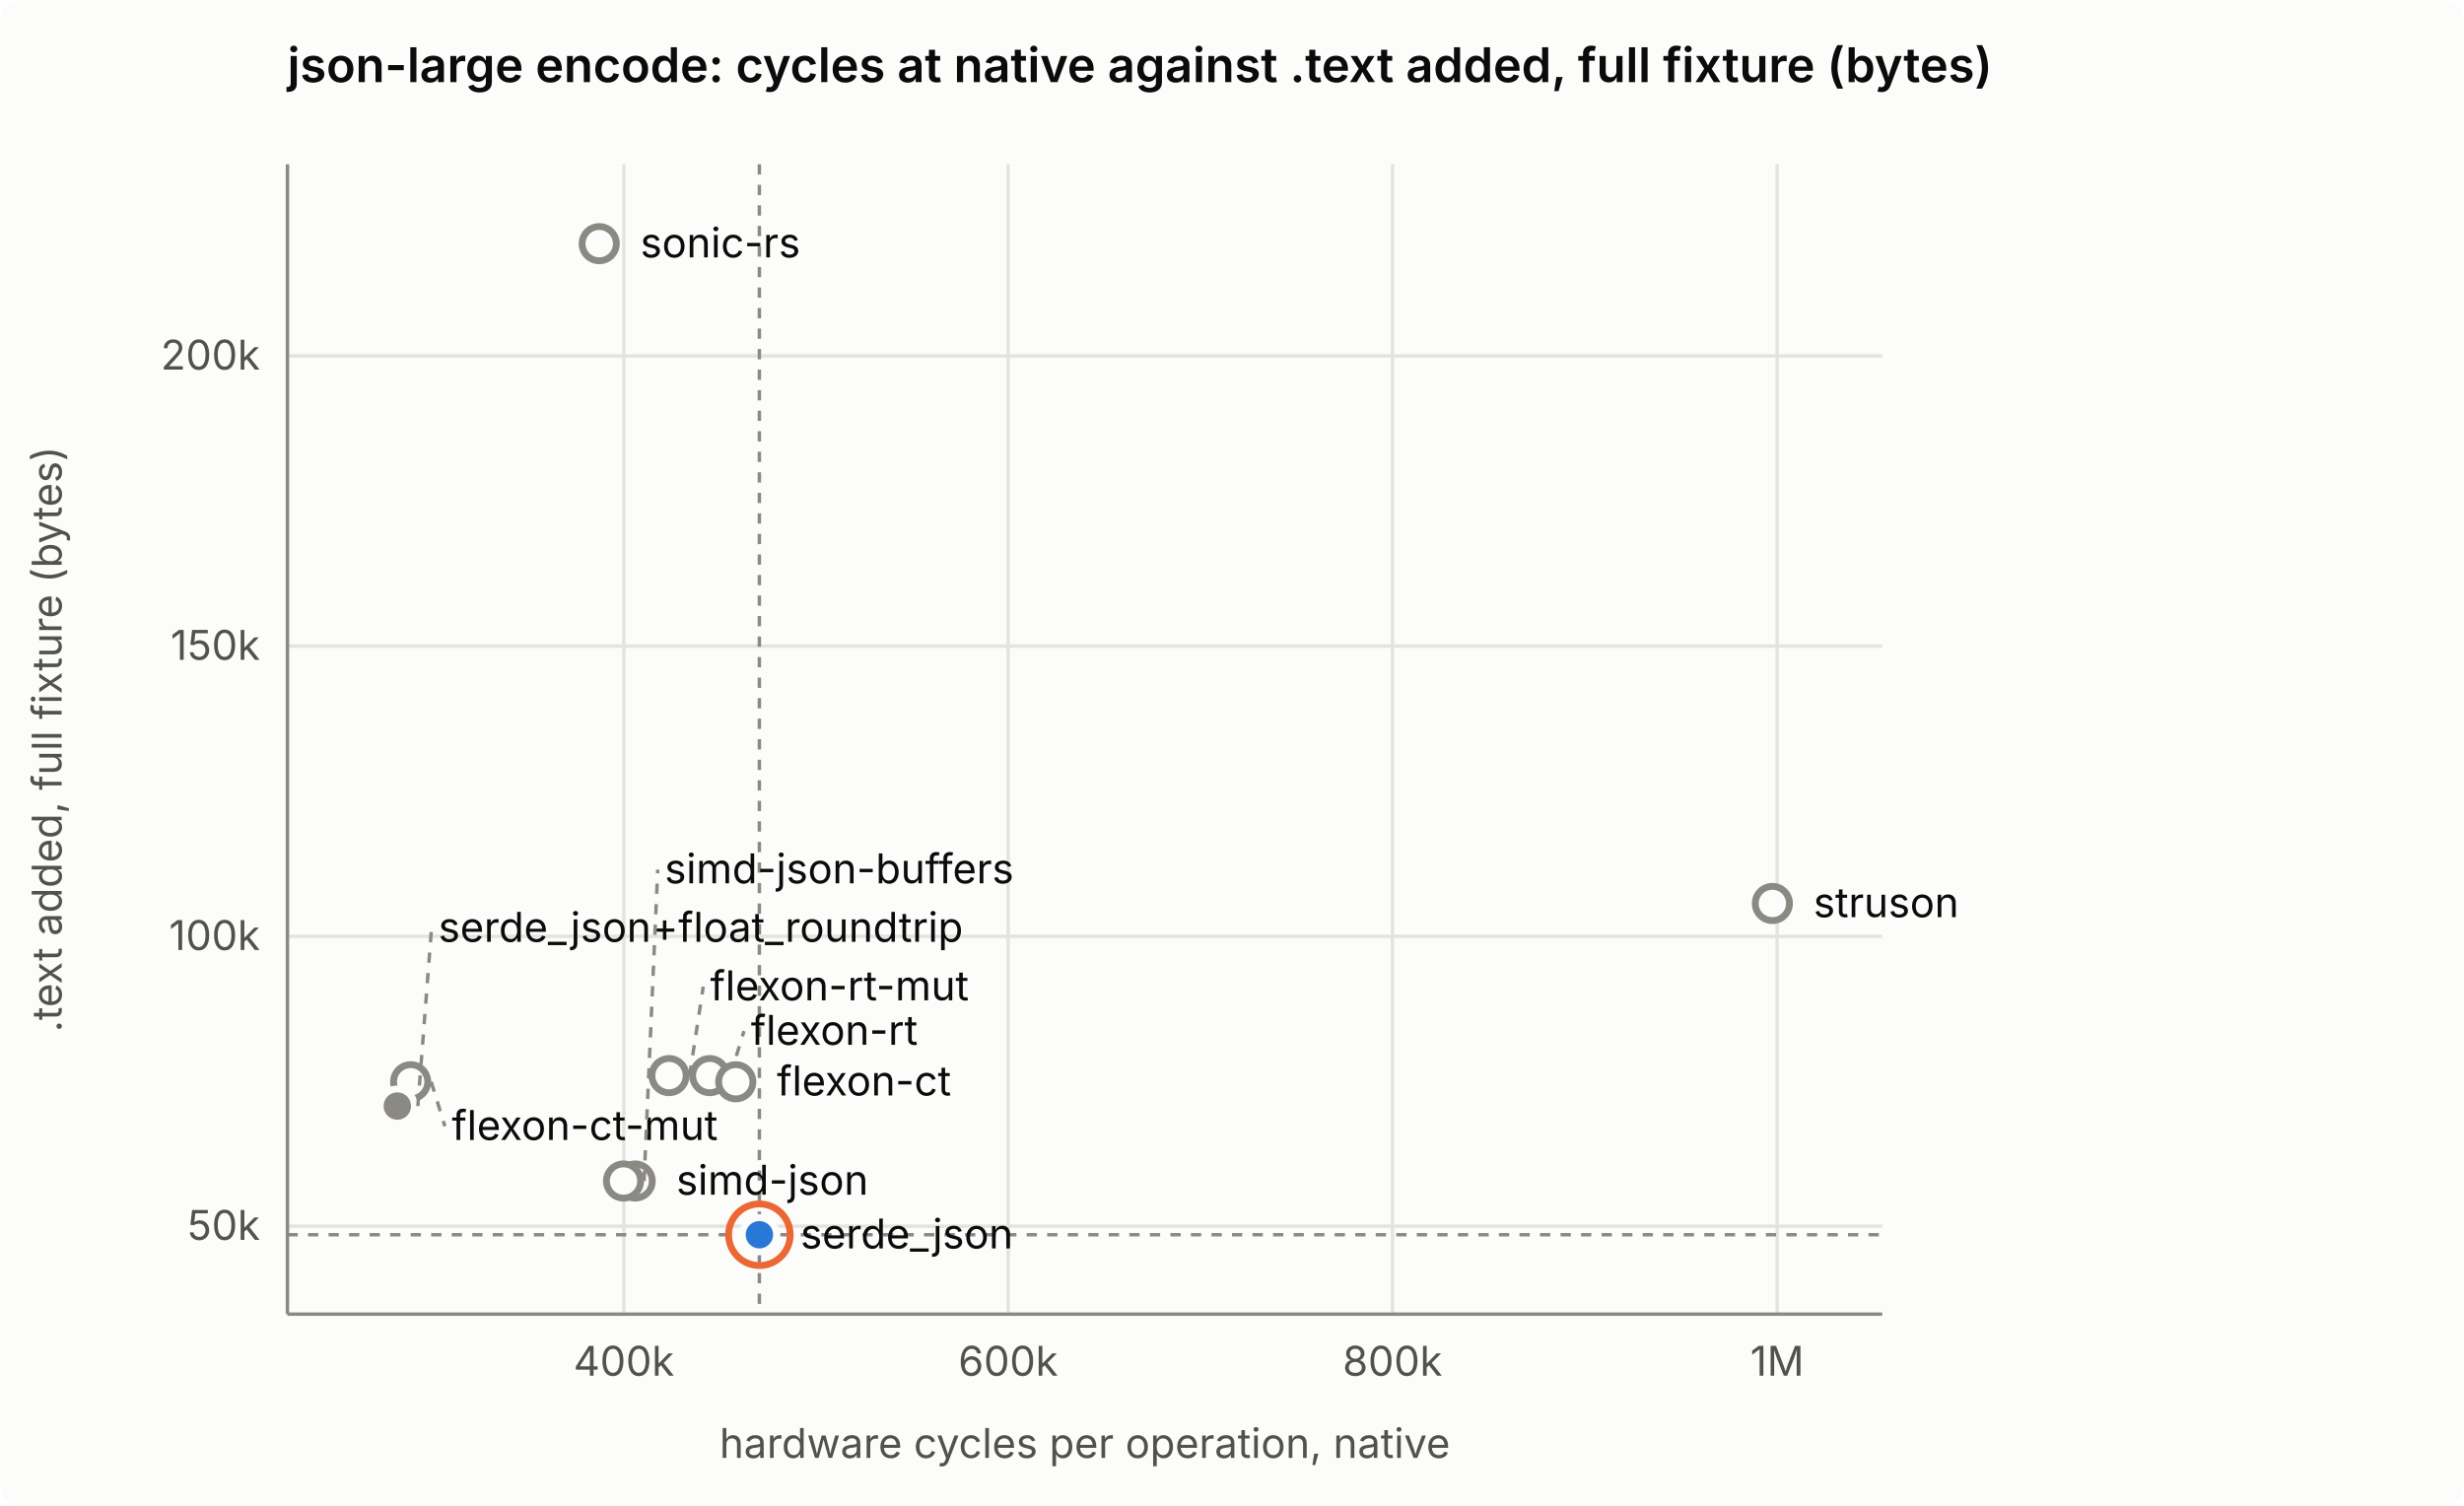
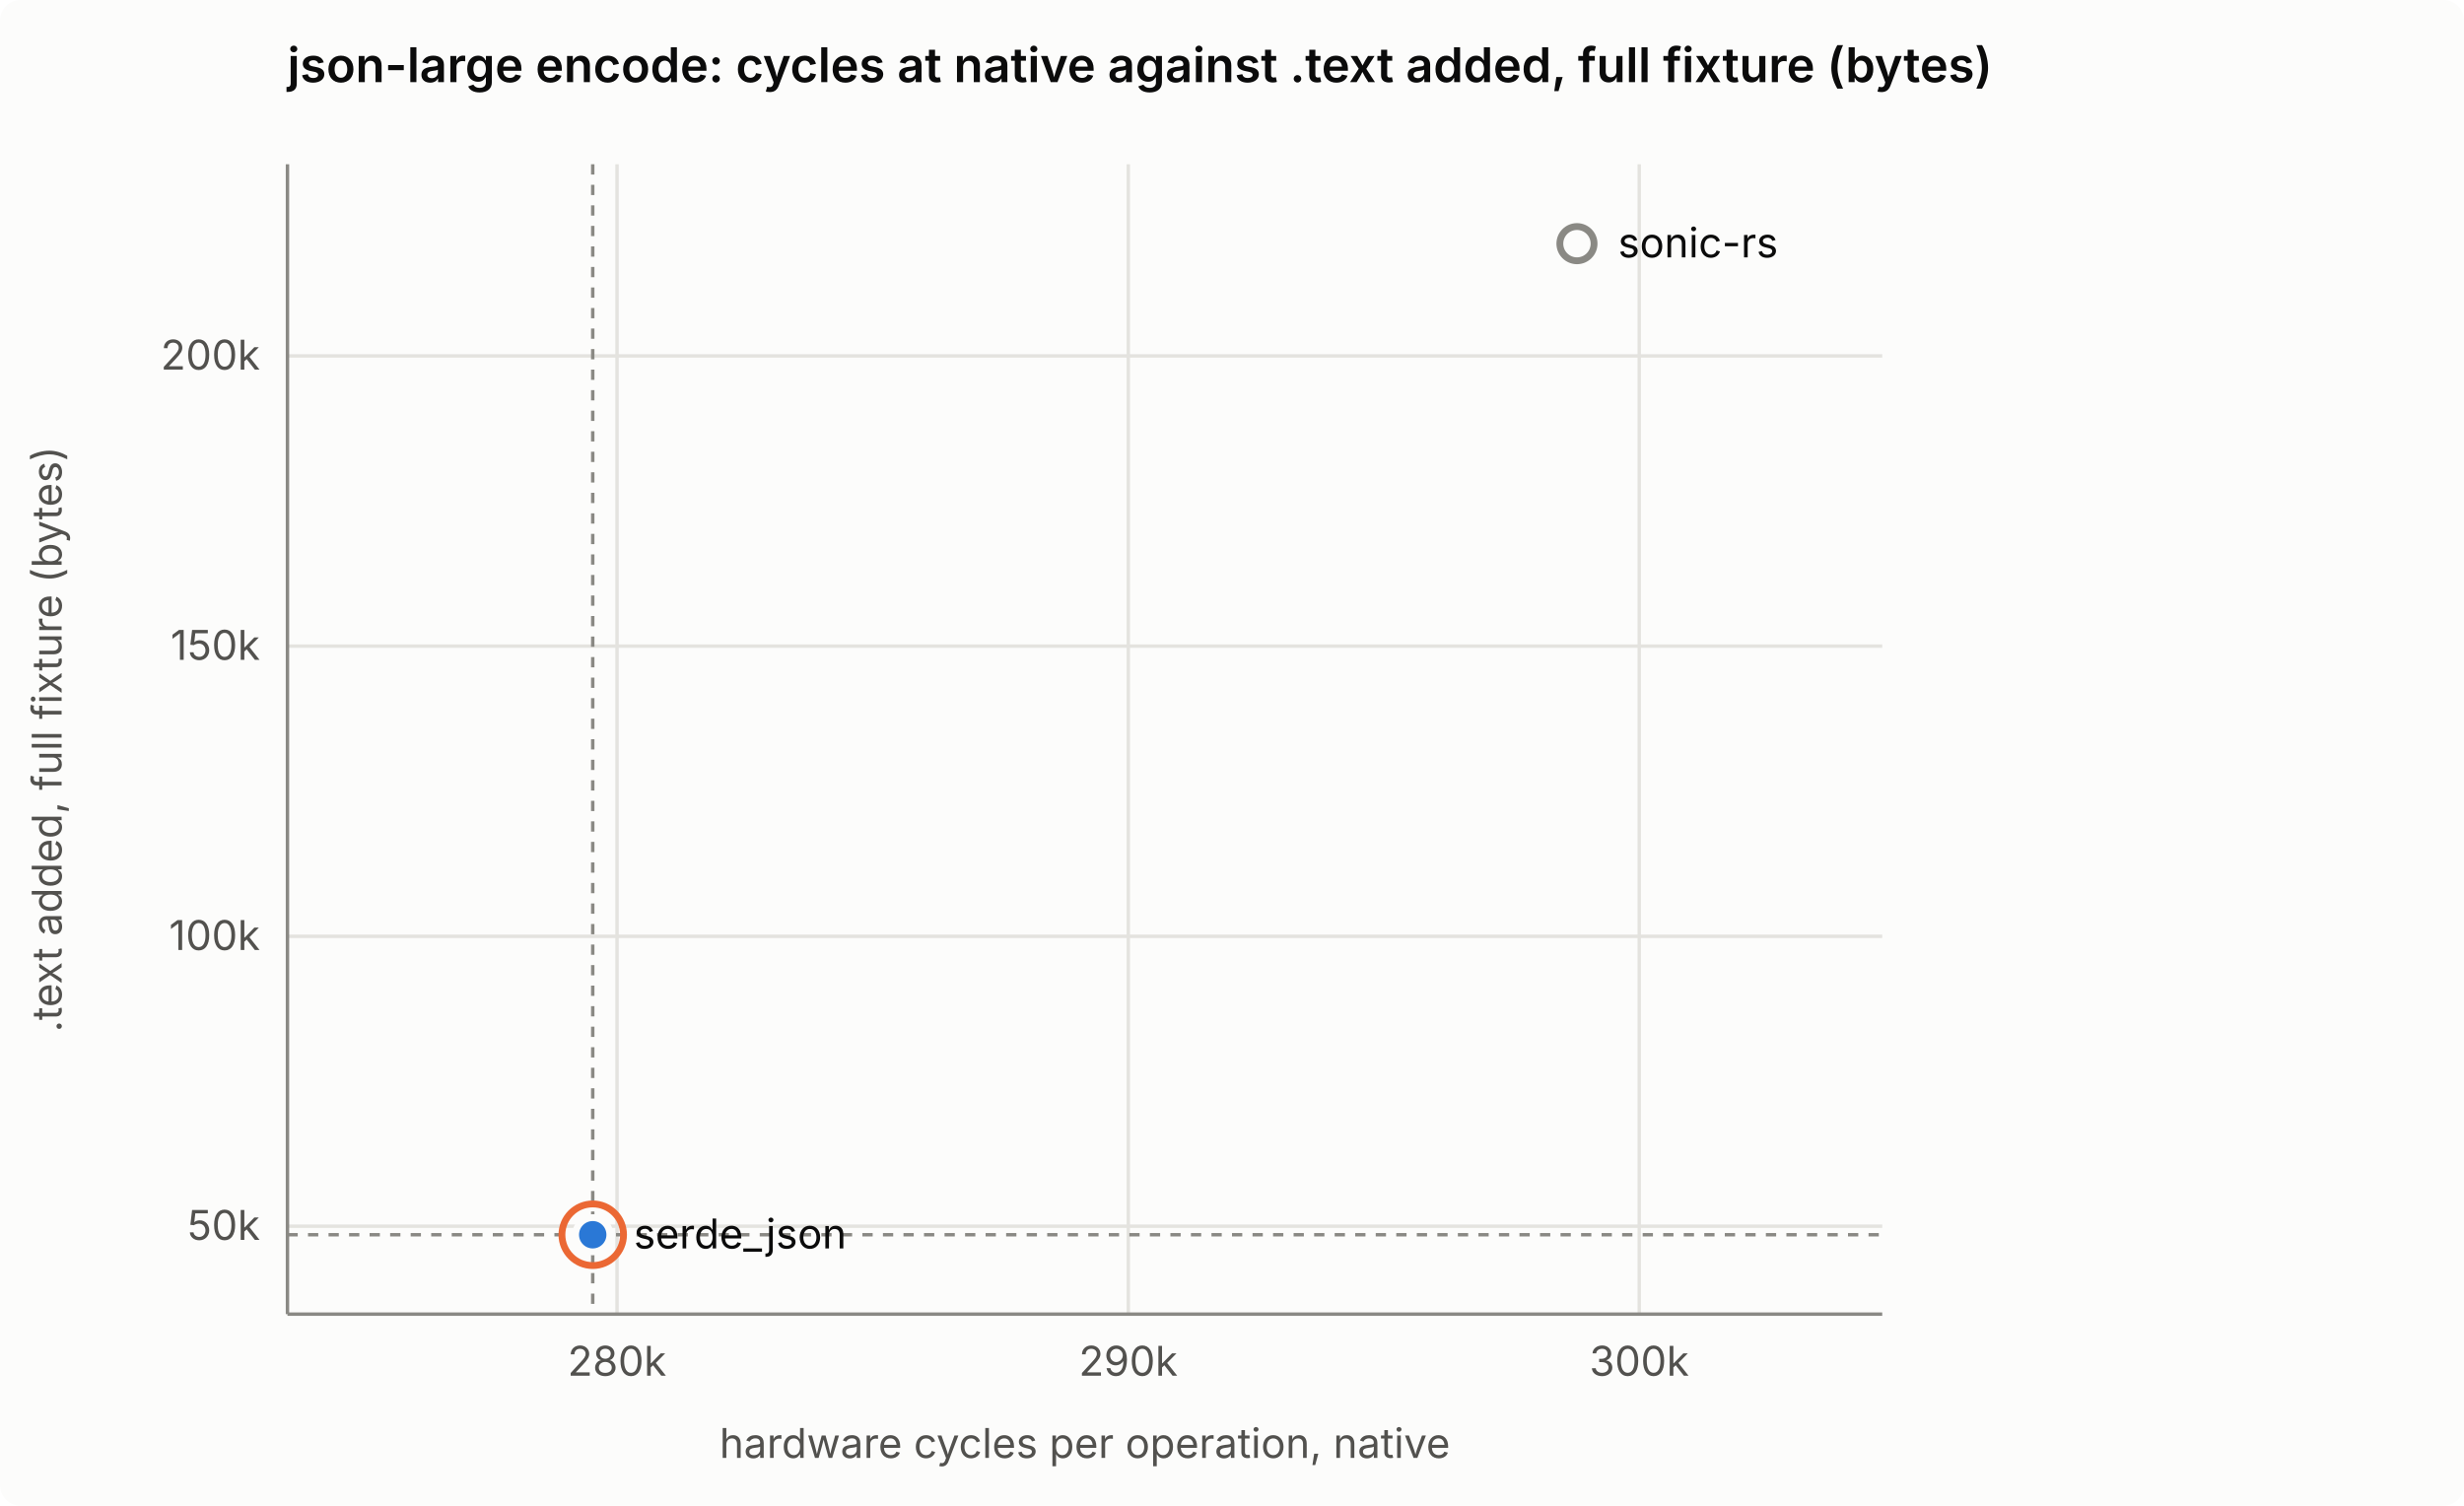
<svg xmlns="http://www.w3.org/2000/svg" viewBox="0 0 720 440" width="720" height="440" role="img" aria-label="json-large encode: cycles at native against .text added, full fixture (bytes)">
  <style>
.bg{fill:#fcfcfb}.ink{fill:#0b0b0b}.ink2{fill:#52514e}.grid{stroke:#e4e3df;stroke-width:1}
.axis{stroke:#8a8984;stroke-width:1}.ref{stroke:#8a8984;stroke-width:1;stroke-dasharray:3 3}
.front{stroke:#2a78d6;stroke-width:2;fill:none}.weighed{stroke:#eb6834;stroke-width:2;fill:none;stroke-dasharray:6 4}
.on{fill:#2a78d6;stroke:#fcfcfb;stroke-width:2}.off{fill:#8a8984;stroke:#fcfcfb;stroke-width:2}
.on.hollow{fill:#fcfcfb;stroke:#2a78d6}.off.hollow{fill:#fcfcfb;stroke:#8a8984}
.ring{fill:none;stroke:#eb6834;stroke-width:2}
text{font-family:system-ui,-apple-system,'Segoe UI',sans-serif;font-size:12px}
.title{font-size:14px;font-weight:600}
@media (prefers-color-scheme:dark){
.bg{fill:#1a1a19}.ink{fill:#f0efec}.ink2{fill:#c3c2b7}.grid{stroke:#2e2e2c}.axis,.ref{stroke:#7a7974}
.front{stroke:#3987e5}.weighed{stroke:#d95926}.on{fill:#3987e5;stroke:#1a1a19}.off{fill:#7a7974;stroke:#1a1a19}
.on.hollow{fill:#1a1a19;stroke:#3987e5}.off.hollow{fill:#1a1a19;stroke:#7a7974}.ring{stroke:#d95926}}
</style>
  <rect class="bg" width="720" height="440" rx="6" />
  <text class="ink title" x="84" y="24">json-large encode: cycles at native against .text added, full fixture (bytes)</text>
-   <line class="grid" x1="182.3" y1="48" x2="182.3" y2="384.0" />
-   <text class="ink2" x="182.3" y="402.0" text-anchor="middle">400k</text>
-   <line class="grid" x1="294.6" y1="48" x2="294.6" y2="384.0" />
-   <text class="ink2" x="294.6" y="402.0" text-anchor="middle">600k</text>
-   <line class="grid" x1="406.9" y1="48" x2="406.9" y2="384.0" />
-   <text class="ink2" x="406.9" y="402.0" text-anchor="middle">800k</text>
-   <line class="grid" x1="519.3" y1="48" x2="519.3" y2="384.0" />
-   <text class="ink2" x="519.3" y="402.0" text-anchor="middle">1M</text>
+   <line class="grid" x1="180.3" y1="48" x2="180.3" y2="384.0" />
+   <text class="ink2" x="180.3" y="402.0" text-anchor="middle">280k</text>
+   <line class="grid" x1="329.7" y1="48" x2="329.7" y2="384.0" />
+   <text class="ink2" x="329.7" y="402.0" text-anchor="middle">290k</text>
+   <line class="grid" x1="479.0" y1="48" x2="479.0" y2="384.0" />
+   <text class="ink2" x="479.0" y="402.0" text-anchor="middle">300k</text>
  <line class="grid" x1="84" y1="358.3" x2="550.0" y2="358.3" />
  <text class="ink2" x="76.0" y="362.3" text-anchor="end">50k</text>
  <line class="grid" x1="84" y1="273.6" x2="550.0" y2="273.6" />
  <text class="ink2" x="76.0" y="277.6" text-anchor="end">100k</text>
  <line class="grid" x1="84" y1="188.8" x2="550.0" y2="188.8" />
  <text class="ink2" x="76.0" y="192.8" text-anchor="end">150k</text>
  <line class="grid" x1="84" y1="104.0" x2="550.0" y2="104.0" />
  <text class="ink2" x="76.0" y="108.0" text-anchor="end">200k</text>
  <line class="axis" x1="84" y1="384.0" x2="550.0" y2="384.0" />
  <line class="axis" x1="84" y1="48" x2="84" y2="384.0" />
  <text class="ink2" x="317.0" y="426.0" text-anchor="middle">hardware cycles per operation, native</text>
  <text class="ink2" transform="translate(18 216.0) rotate(-90)" text-anchor="middle">.text added, full fixture (bytes)</text>
-   <line class="ref" x1="221.9" y1="48" x2="221.9" y2="384.0" />
+   <line class="ref" x1="173.2" y1="48" x2="173.2" y2="384.0" />
  <line class="ref" x1="84" y1="360.8" x2="550.0" y2="360.8" />
-   <circle class="off hollow" cx="175.1" cy="71.2" r="5" />
-   <text class="ink" x="187.1" y="75.2">sonic-rs</text>
-   <circle class="off hollow" cx="517.9" cy="264.0" r="5" />
-   <text class="ink" x="529.9" y="268.0">struson</text>
-   <circle class="off hollow" cx="207.4" cy="314.3" r="5" />
-   <line class="ref" x1="213.4" y1="314.3" x2="217.4" y2="301.3" />
-   <text class="ink" x="219.4" y="305.3">flexon-rt</text>
-   <circle class="off hollow" cx="195.5" cy="314.3" r="5" />
-   <line class="ref" x1="201.5" y1="314.3" x2="205.5" y2="288.3" />
-   <text class="ink" x="207.5" y="292.3">flexon-rt-mut</text>
-   <circle class="off hollow" cx="215.0" cy="316.1" r="5" />
-   <text class="ink" x="227.0" y="320.1">flexon-ct</text>
-   <circle class="off hollow" cx="120.0" cy="316.1" r="5" />
-   <line class="ref" x1="126.0" y1="316.1" x2="130.0" y2="329.1" />
-   <text class="ink" x="132.0" y="333.1">flexon-ct-mut</text>
-   <circle class="off" cx="116.1" cy="323.2" r="5" />
-   <line class="ref" x1="122.1" y1="323.2" x2="126.1" y2="271.2" />
-   <text class="ink" x="128.1" y="275.2">serde_json+float_roundtrip</text>
-   <circle class="off hollow" cx="185.6" cy="345.1" r="5" />
-   <text class="ink" x="197.6" y="349.1">simd-json</text>
-   <circle class="off hollow" cx="182.2" cy="345.1" r="5" />
-   <line class="ref" x1="188.2" y1="345.1" x2="192.2" y2="254.1" />
-   <text class="ink" x="194.2" y="258.1">simd-json-buffers</text>
-   <circle class="on" cx="221.9" cy="360.8" r="5" />
-   <circle class="ring" cx="221.9" cy="360.8" r="9" />
-   <text class="ink" x="233.9" y="364.8">serde_json</text>
+   <circle class="off hollow" cx="460.8" cy="71.2" r="5" />
+   <text class="ink" x="472.8" y="75.2">sonic-rs</text>
+   <circle class="on" cx="173.2" cy="360.8" r="5" />
+   <circle class="ring" cx="173.2" cy="360.8" r="9" />
+   <text class="ink" x="185.2" y="364.8">serde_json</text>
</svg>
